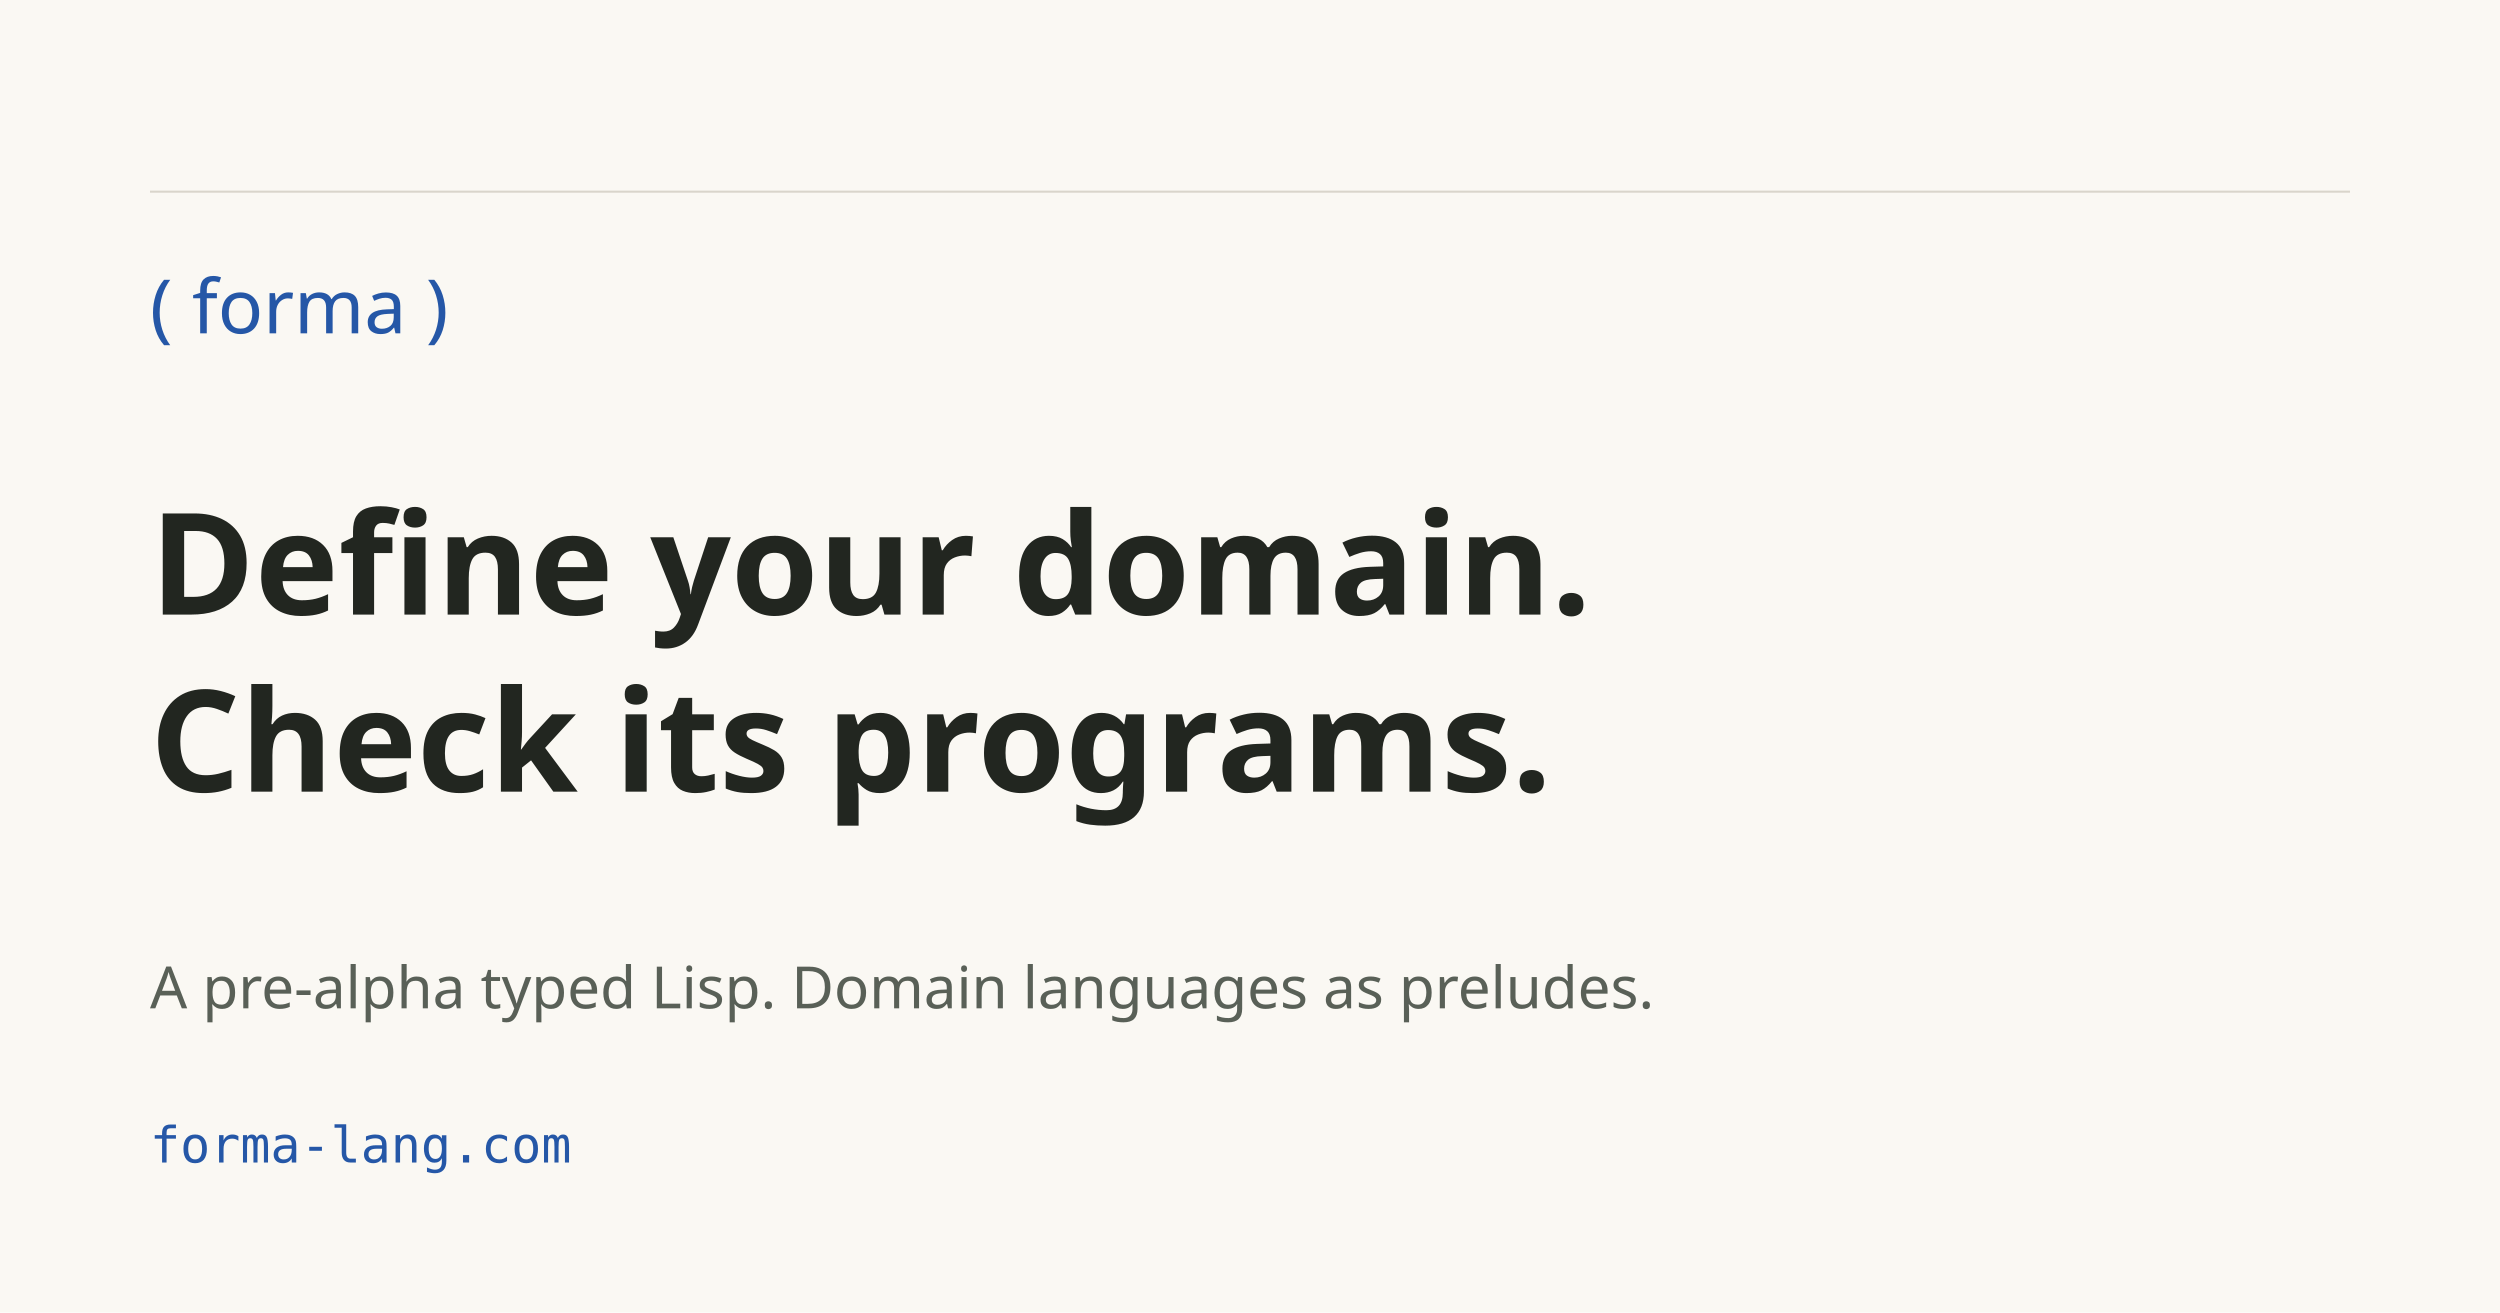
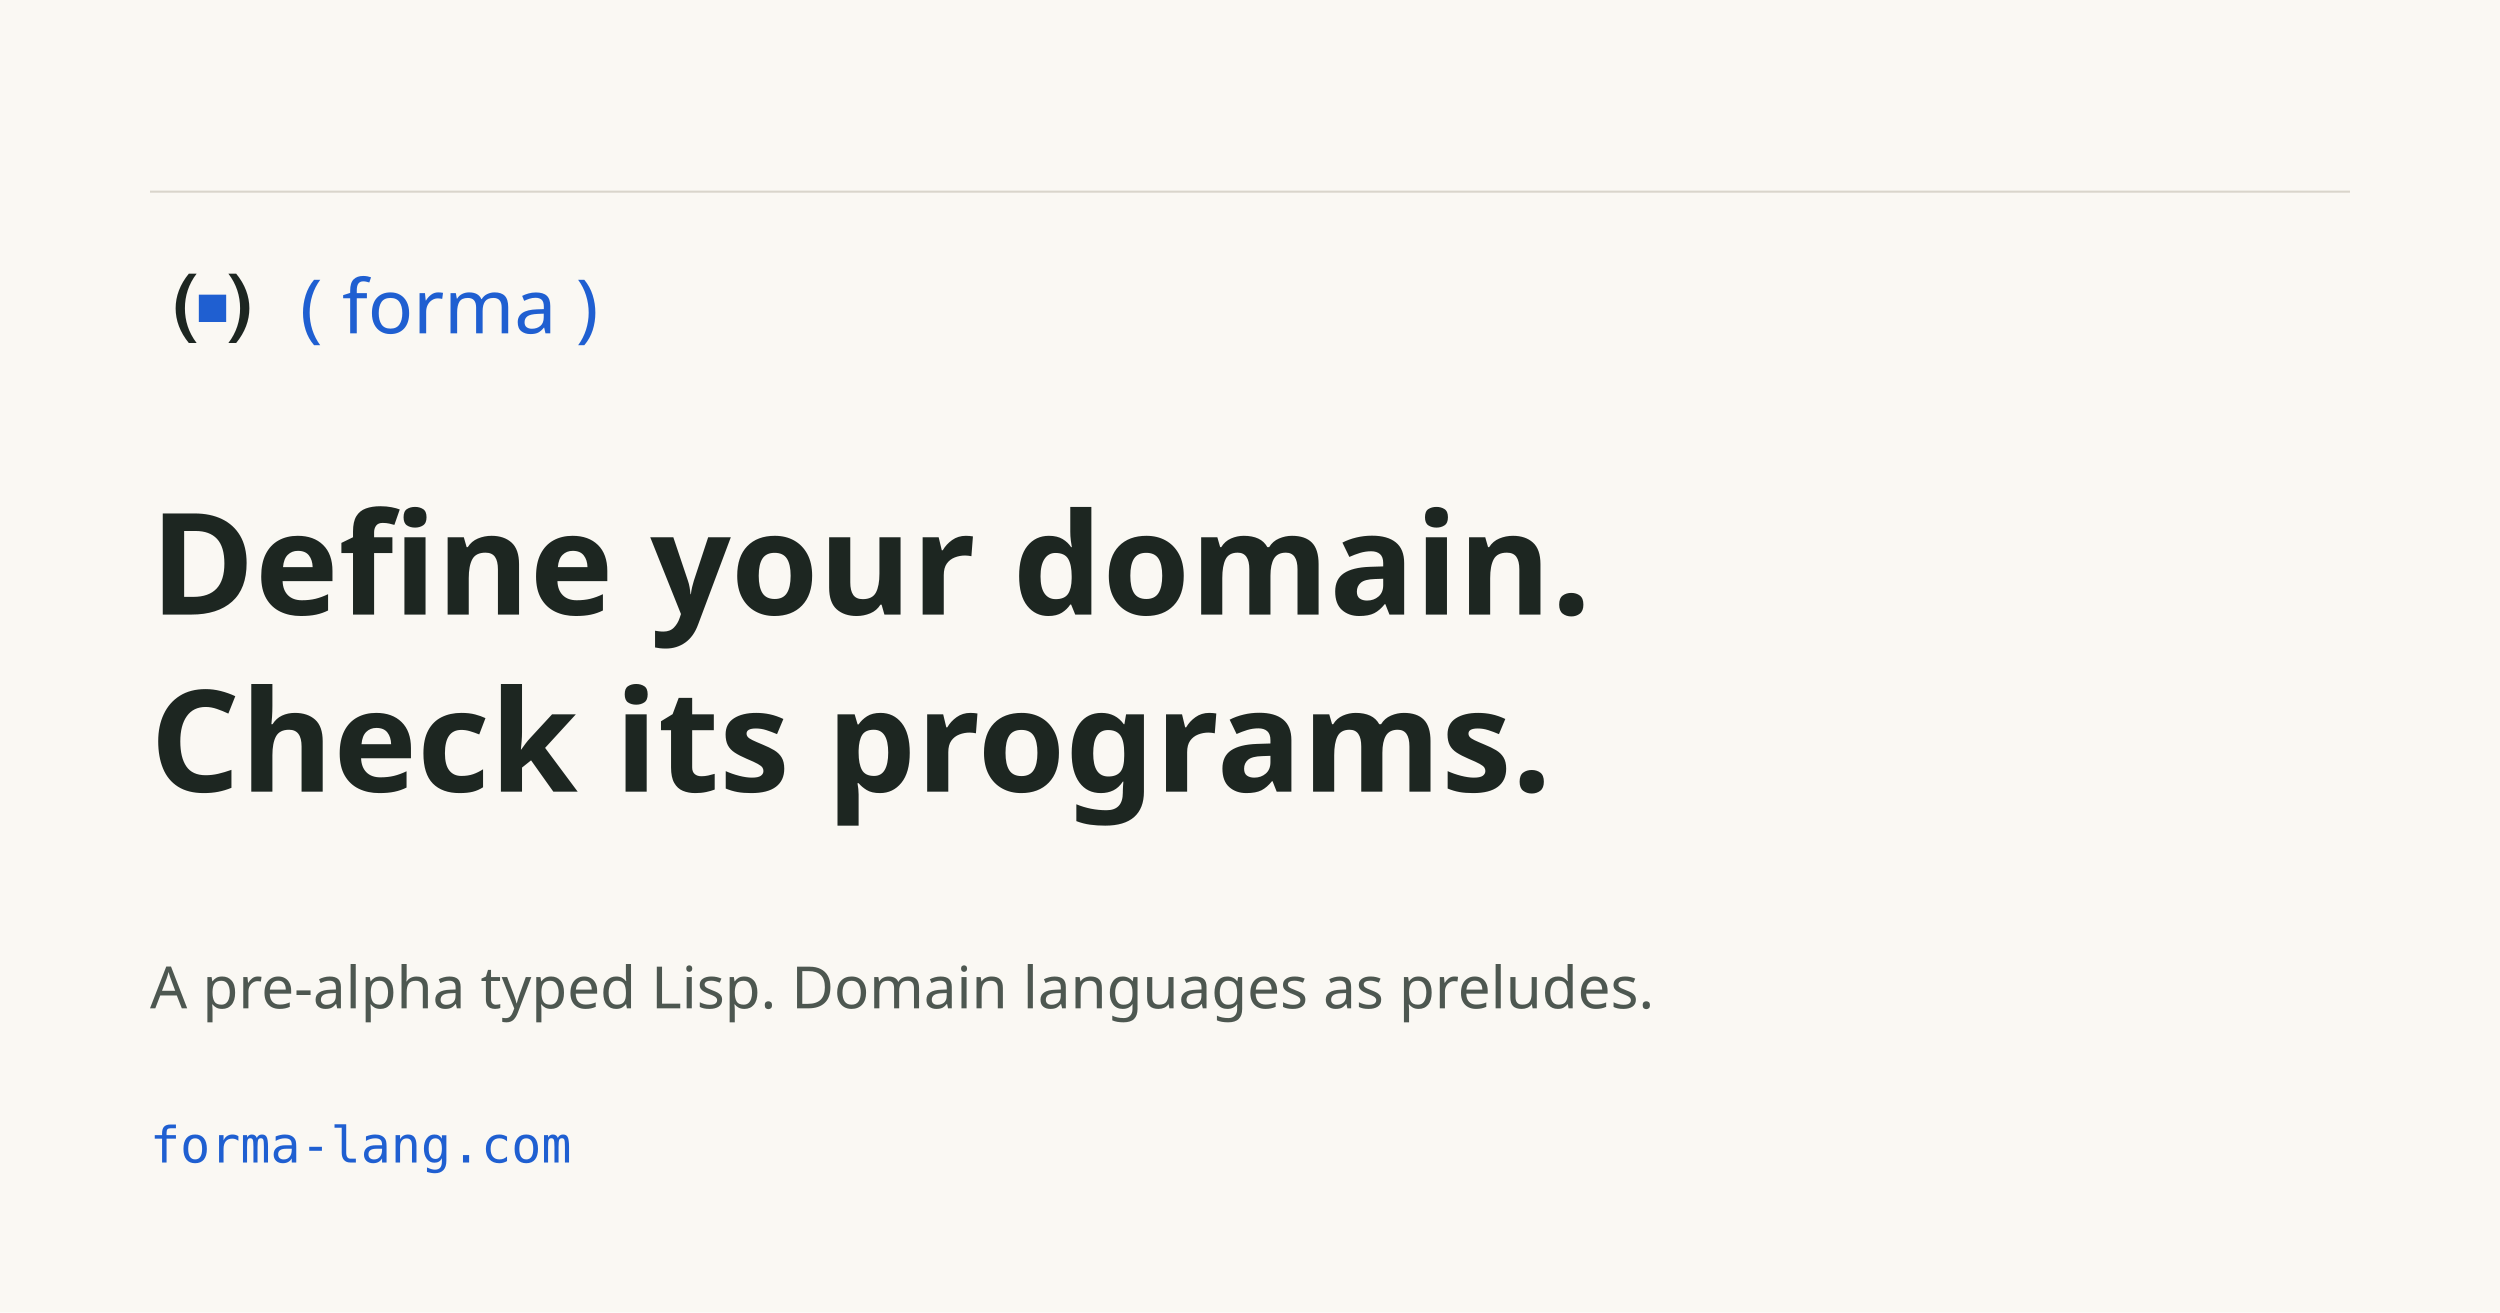
<svg xmlns="http://www.w3.org/2000/svg" width="1200" height="630" viewBox="0 0 1200 630">
  <rect width="1200" height="630" fill="#faf8f3" />
  <path d="M72 92h1056" stroke="#d9d5cb" />
-   <text x="72" y="160" fill="#2557a7" font-family="sans-serif" font-size="36">( forma )</text>
-   <g fill="#222620" font-family="sans-serif" font-size="68" font-weight="600">
+   <g transform="translate(72 118) scale(0.05859375)">
+     <path fill="#1D2621" d="M 318 228 L 382 228 C 316 314 286 410 286 512 C 286 614 316 710 382 796 L 318 796 C 246 708 210 612 210 512 C 210 412 246 316 318 228 Z" />
+     <path fill="#1D2621" d="M 706 228 L 642 228 C 708 314 738 410 738 512 C 738 614 708 710 642 796 L 706 796 C 778 708 814 612 814 512 C 814 412 778 316 706 228 Z" />
+     <rect x="400" y="400" width="224" height="224" fill="#1F5FD1" />
+   </g>
+   <text x="144" y="160" fill="#1f5fd1" font-family="sans-serif" font-size="36">( forma )</text>
+   <g fill="#1d2621" font-family="sans-serif" font-size="68" font-weight="600">
    <text x="72" y="295">Define your domain.</text>
    <text x="72" y="380">Check its programs.</text>
  </g>
-   <text x="72" y="484" fill="#596057" font-family="sans-serif" font-size="28">A pre-alpha typed Lisp. Domain languages as preludes.</text>
-   <text x="72" y="558" fill="#2557a7" font-family="monospace" font-size="24">forma-lang.com</text>
+   <text x="72" y="484" fill="#4d5750" font-family="sans-serif" font-size="28">A pre-alpha typed Lisp. Domain languages as preludes.</text>
+   <text x="72" y="558" fill="#1f5fd1" font-family="monospace" font-size="24">forma-lang.com</text>
</svg>
